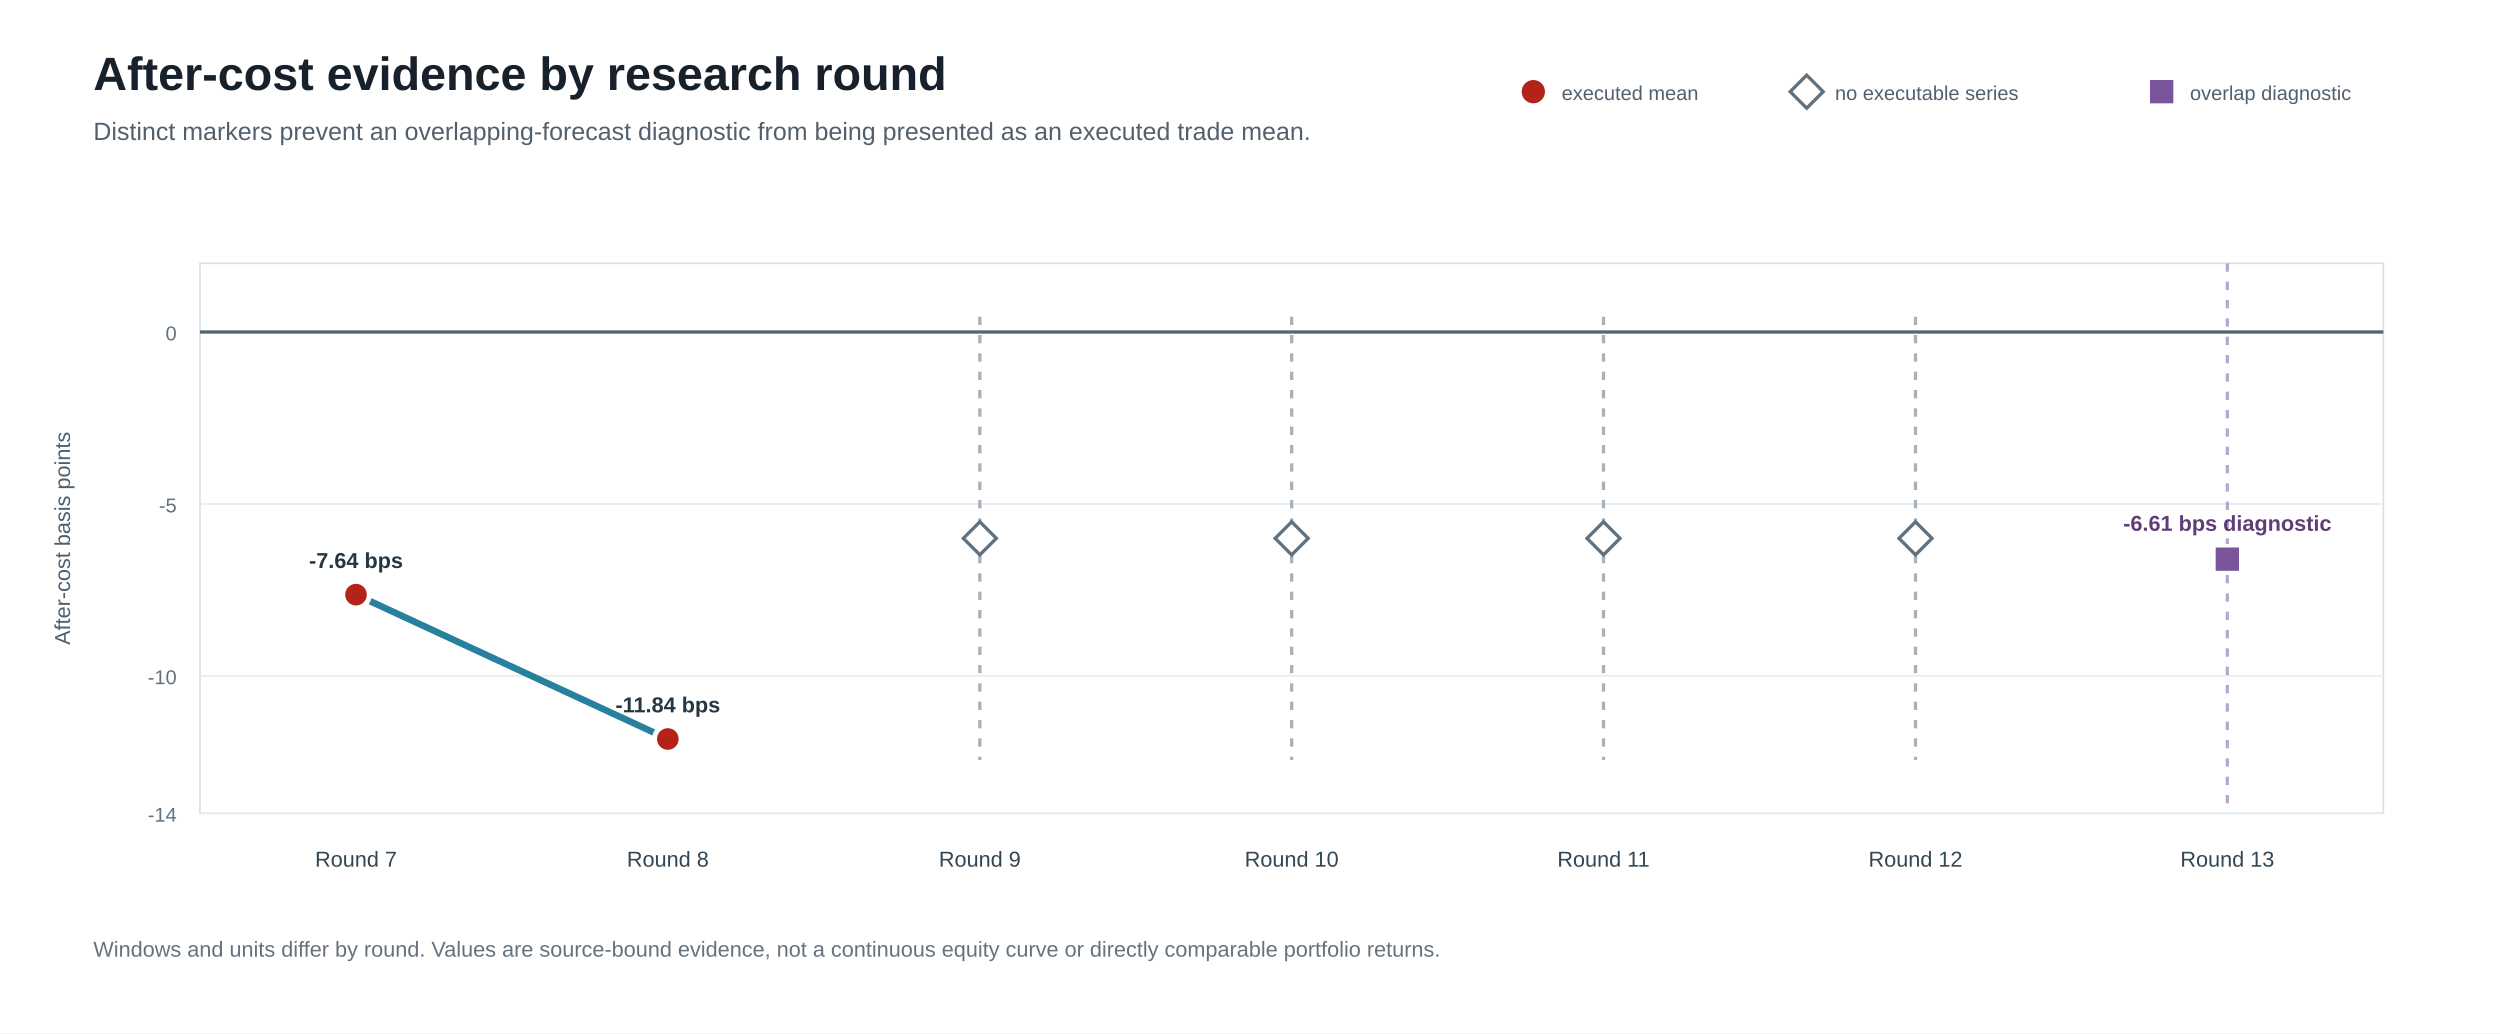
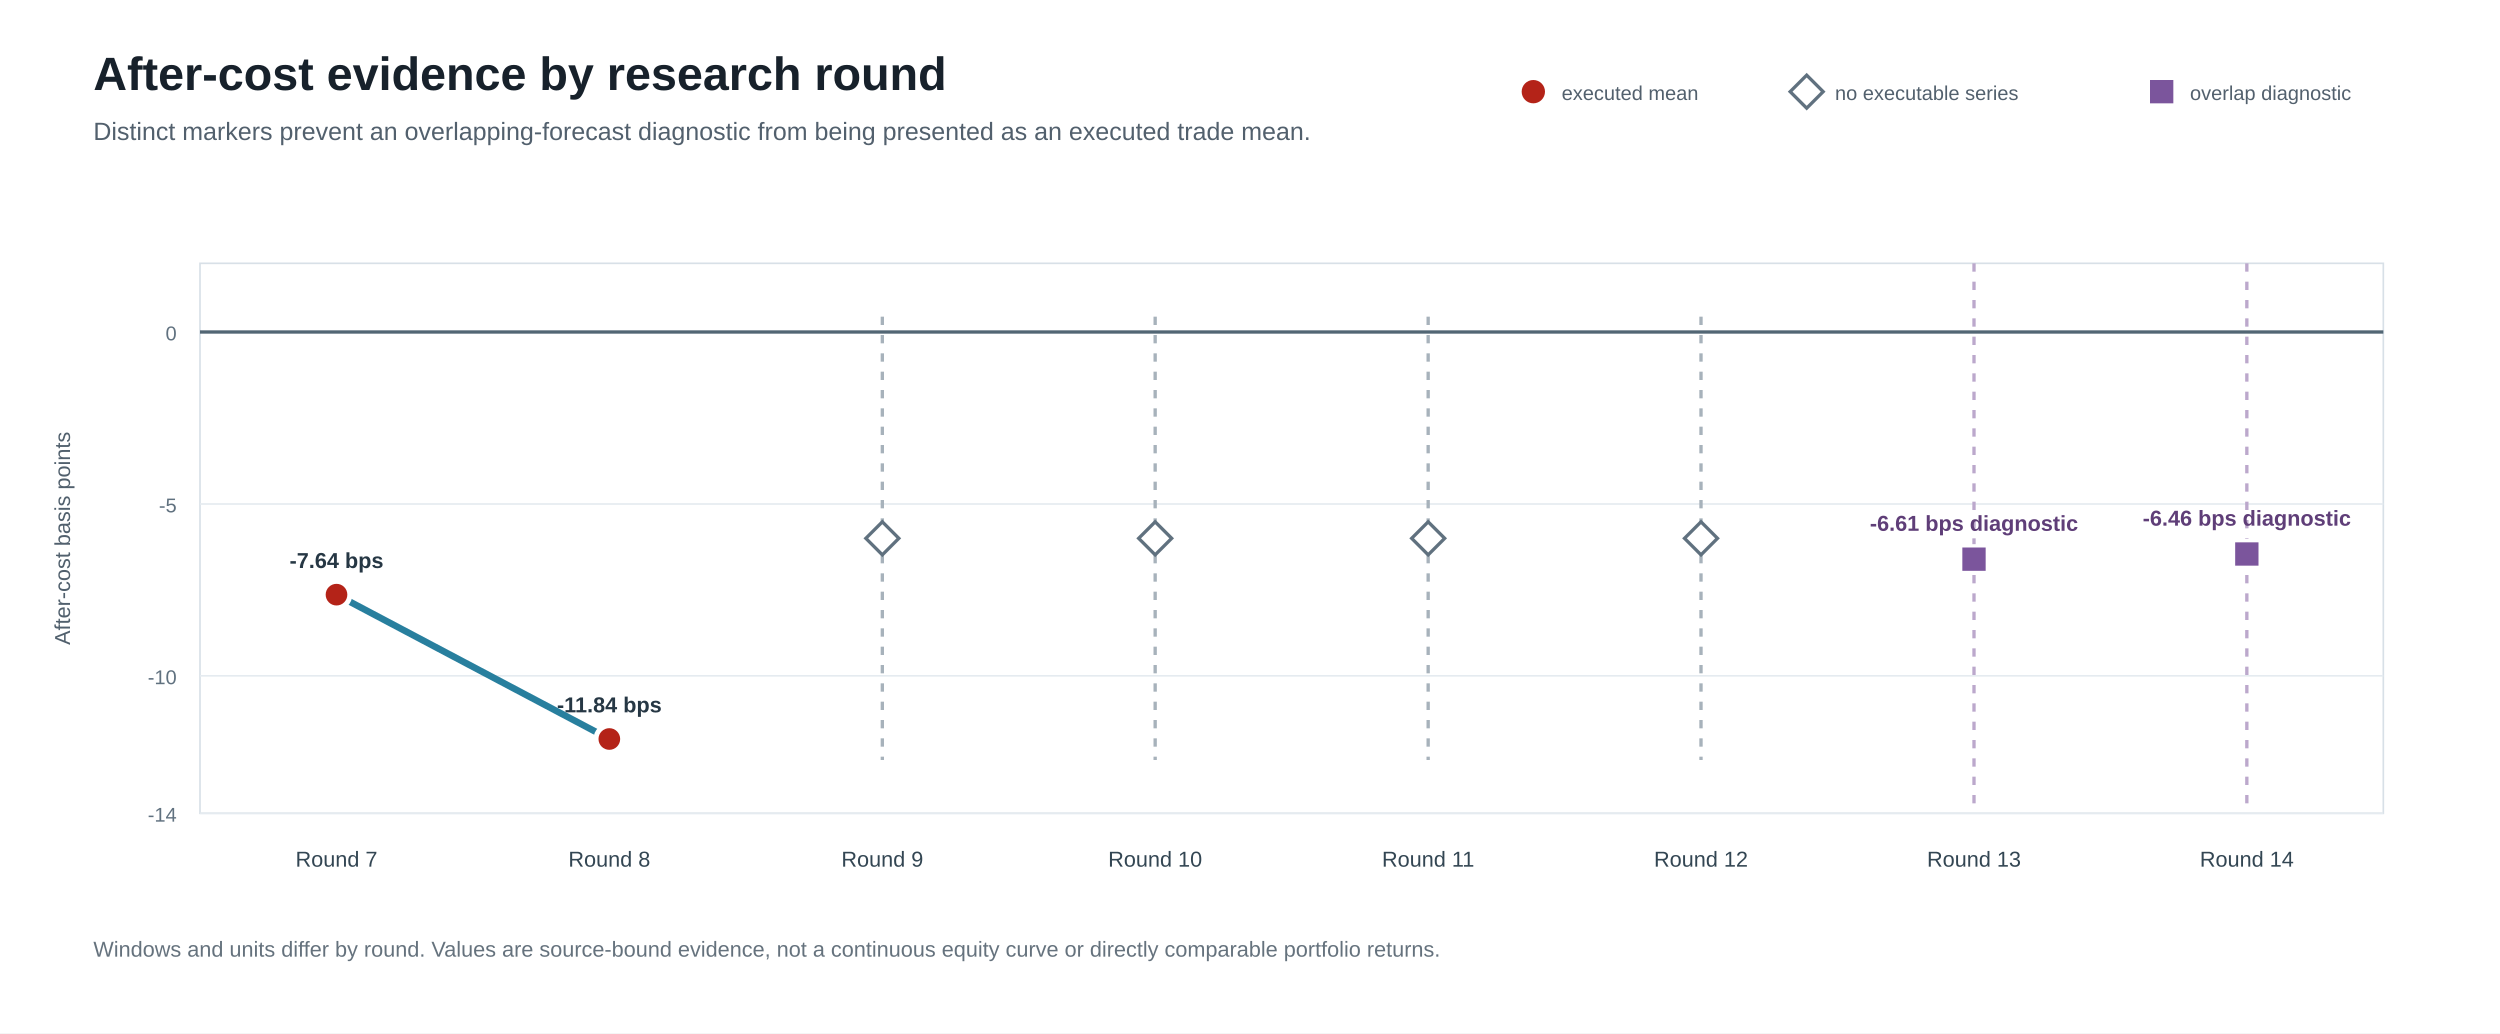
<svg xmlns="http://www.w3.org/2000/svg" width="1500" height="620" viewBox="0 0 1500 620" role="img" aria-labelledby="title desc">
  <rect width="100%" height="100%" fill="#ffffff" />
  <text x="56" y="54" font-family="Segoe UI, Arial, sans-serif" font-size="28" font-weight="700" fill="#17212b">After-cost evidence by research round</text>
  <text x="56" y="84" font-family="Segoe UI, Arial, sans-serif" font-size="15" fill="#52606d">Distinct markers prevent an overlapping-forecast diagnostic from being presented as an executed trade mean.</text>
  <circle cx="920" cy="55" r="7" fill="#b42318" />
  <text x="937" y="60" font-family="Segoe UI, Arial, sans-serif" font-size="12" fill="#52606d">executed mean</text>
  <rect x="1077" y="48" width="14" height="14" fill="#ffffff" stroke="#60717f" stroke-width="2" transform="rotate(45 1084 55)" />
  <text x="1101" y="60" font-family="Segoe UI, Arial, sans-serif" font-size="12" fill="#52606d">no executable series</text>
  <rect x="1290" y="48" width="14" height="14" fill="#7b559c" />
  <text x="1314" y="60" font-family="Segoe UI, Arial, sans-serif" font-size="12" fill="#52606d">overlap diagnostic</text>
  <rect x="120" y="158" width="1310" height="330" fill="#ffffff" stroke="#d8e0e7" />
  <line x1="120" y1="488.0" x2="1430" y2="488.0" stroke="#e5ebf0" stroke-width="1" />
  <text x="106" y="493.0" text-anchor="end" font-family="Segoe UI, Arial, sans-serif" font-size="12" fill="#60717f">-14</text>
  <line x1="120" y1="405.5" x2="1430" y2="405.5" stroke="#e5ebf0" stroke-width="1" />
  <text x="106" y="410.5" text-anchor="end" font-family="Segoe UI, Arial, sans-serif" font-size="12" fill="#60717f">-10</text>
  <line x1="120" y1="302.4" x2="1430" y2="302.4" stroke="#e5ebf0" stroke-width="1" />
  <text x="106" y="307.4" text-anchor="end" font-family="Segoe UI, Arial, sans-serif" font-size="12" fill="#60717f">-5</text>
  <line x1="120" y1="199.2" x2="1430" y2="199.2" stroke="#526674" stroke-width="2" />
  <text x="106" y="204.2" text-anchor="end" font-family="Segoe UI, Arial, sans-serif" font-size="12" fill="#60717f">0</text>
-   <circle cx="213.6" cy="356.8" r="8" fill="#b42318" stroke="#ffffff" stroke-width="3" />
-   <text x="213.6" y="340.8" text-anchor="middle" font-family="Segoe UI, Arial, sans-serif" font-size="13" font-weight="700" fill="#263744">-7.64 bps</text>
-   <text x="213.6" y="520" text-anchor="middle" font-family="Segoe UI, Arial, sans-serif" font-size="13" fill="#334653">Round 7</text>
-   <circle cx="400.7" cy="443.4" r="8" fill="#b42318" stroke="#ffffff" stroke-width="3" />
-   <text x="400.7" y="427.4" text-anchor="middle" font-family="Segoe UI, Arial, sans-serif" font-size="13" font-weight="700" fill="#263744">-11.84 bps</text>
-   <text x="400.7" y="520" text-anchor="middle" font-family="Segoe UI, Arial, sans-serif" font-size="13" fill="#334653">Round 8</text>
-   <line x1="587.9" y1="190" x2="587.9" y2="456" stroke="#a7b2bb" stroke-width="2" stroke-dasharray="5 6" />
-   <rect x="580.9" y="316.0" width="14" height="14" fill="#ffffff" stroke="#60717f" stroke-width="2" transform="rotate(45 587.9 323.0)" />
-   <text x="587.9" y="520" text-anchor="middle" font-family="Segoe UI, Arial, sans-serif" font-size="13" fill="#334653">Round 9</text>
-   <line x1="775.0" y1="190" x2="775.0" y2="456" stroke="#a7b2bb" stroke-width="2" stroke-dasharray="5 6" />
-   <rect x="768.0" y="316.0" width="14" height="14" fill="#ffffff" stroke="#60717f" stroke-width="2" transform="rotate(45 775.0 323.0)" />
-   <text x="775.0" y="520" text-anchor="middle" font-family="Segoe UI, Arial, sans-serif" font-size="13" fill="#334653">Round 10</text>
-   <line x1="962.1" y1="190" x2="962.1" y2="456" stroke="#a7b2bb" stroke-width="2" stroke-dasharray="5 6" />
-   <rect x="955.1" y="316.0" width="14" height="14" fill="#ffffff" stroke="#60717f" stroke-width="2" transform="rotate(45 962.1 323.0)" />
-   <text x="962.1" y="520" text-anchor="middle" font-family="Segoe UI, Arial, sans-serif" font-size="13" fill="#334653">Round 11</text>
-   <line x1="1149.3" y1="190" x2="1149.3" y2="456" stroke="#a7b2bb" stroke-width="2" stroke-dasharray="5 6" />
-   <rect x="1142.3" y="316.0" width="14" height="14" fill="#ffffff" stroke="#60717f" stroke-width="2" transform="rotate(45 1149.3 323.0)" />
-   <text x="1149.3" y="520" text-anchor="middle" font-family="Segoe UI, Arial, sans-serif" font-size="13" fill="#334653">Round 12</text>
-   <line x1="1336.4" y1="158" x2="1336.4" y2="488" stroke="#bca8cc" stroke-width="2" stroke-dasharray="5 6" />
-   <rect x="1328.4" y="327.5" width="16" height="16" fill="#7b559c" stroke="#ffffff" stroke-width="2" />
-   <text x="1336.4" y="318.5" text-anchor="middle" font-family="Segoe UI, Arial, sans-serif" font-size="13" font-weight="700" fill="#5f3e78">-6.61 bps diagnostic</text>
-   <text x="1336.4" y="520" text-anchor="middle" font-family="Segoe UI, Arial, sans-serif" font-size="13" fill="#334653">Round 13</text>
-   <polyline points="213.6,356.8 400.7,443.4" fill="none" stroke="#287f9e" stroke-width="4" />
-   <circle cx="213.6" cy="356.8" r="8" fill="#b42318" stroke="#ffffff" stroke-width="3" />
-   <circle cx="400.7" cy="443.4" r="8" fill="#b42318" stroke="#ffffff" stroke-width="3" />
+   <circle cx="201.9" cy="356.8" r="8" fill="#b42318" stroke="#ffffff" stroke-width="3" />
+   <text x="201.9" y="340.8" text-anchor="middle" font-family="Segoe UI, Arial, sans-serif" font-size="13" font-weight="700" fill="#263744">-7.64 bps</text>
+   <text x="201.9" y="520" text-anchor="middle" font-family="Segoe UI, Arial, sans-serif" font-size="13" fill="#334653">Round 7</text>
+   <circle cx="365.6" cy="443.4" r="8" fill="#b42318" stroke="#ffffff" stroke-width="3" />
+   <text x="365.6" y="427.4" text-anchor="middle" font-family="Segoe UI, Arial, sans-serif" font-size="13" font-weight="700" fill="#263744">-11.84 bps</text>
+   <text x="365.6" y="520" text-anchor="middle" font-family="Segoe UI, Arial, sans-serif" font-size="13" fill="#334653">Round 8</text>
+   <line x1="529.4" y1="190" x2="529.4" y2="456" stroke="#a7b2bb" stroke-width="2" stroke-dasharray="5 6" />
+   <rect x="522.4" y="316.0" width="14" height="14" fill="#ffffff" stroke="#60717f" stroke-width="2" transform="rotate(45 529.4 323.0)" />
+   <text x="529.4" y="520" text-anchor="middle" font-family="Segoe UI, Arial, sans-serif" font-size="13" fill="#334653">Round 9</text>
+   <line x1="693.1" y1="190" x2="693.1" y2="456" stroke="#a7b2bb" stroke-width="2" stroke-dasharray="5 6" />
+   <rect x="686.1" y="316.0" width="14" height="14" fill="#ffffff" stroke="#60717f" stroke-width="2" transform="rotate(45 693.1 323.0)" />
+   <text x="693.1" y="520" text-anchor="middle" font-family="Segoe UI, Arial, sans-serif" font-size="13" fill="#334653">Round 10</text>
+   <line x1="856.9" y1="190" x2="856.9" y2="456" stroke="#a7b2bb" stroke-width="2" stroke-dasharray="5 6" />
+   <rect x="849.9" y="316.0" width="14" height="14" fill="#ffffff" stroke="#60717f" stroke-width="2" transform="rotate(45 856.9 323.0)" />
+   <text x="856.9" y="520" text-anchor="middle" font-family="Segoe UI, Arial, sans-serif" font-size="13" fill="#334653">Round 11</text>
+   <line x1="1020.6" y1="190" x2="1020.6" y2="456" stroke="#a7b2bb" stroke-width="2" stroke-dasharray="5 6" />
+   <rect x="1013.6" y="316.0" width="14" height="14" fill="#ffffff" stroke="#60717f" stroke-width="2" transform="rotate(45 1020.6 323.0)" />
+   <text x="1020.6" y="520" text-anchor="middle" font-family="Segoe UI, Arial, sans-serif" font-size="13" fill="#334653">Round 12</text>
+   <line x1="1184.4" y1="158" x2="1184.4" y2="488" stroke="#bca8cc" stroke-width="2" stroke-dasharray="5 6" />
+   <rect x="1176.4" y="327.5" width="16" height="16" fill="#7b559c" stroke="#ffffff" stroke-width="2" />
+   <text x="1184.4" y="318.5" text-anchor="middle" font-family="Segoe UI, Arial, sans-serif" font-size="13" font-weight="700" fill="#5f3e78">-6.61 bps diagnostic</text>
+   <text x="1184.4" y="520" text-anchor="middle" font-family="Segoe UI, Arial, sans-serif" font-size="13" fill="#334653">Round 13</text>
+   <line x1="1348.1" y1="158" x2="1348.1" y2="488" stroke="#bca8cc" stroke-width="2" stroke-dasharray="5 6" />
+   <rect x="1340.1" y="324.4" width="16" height="16" fill="#7b559c" stroke="#ffffff" stroke-width="2" />
+   <text x="1348.1" y="315.4" text-anchor="middle" font-family="Segoe UI, Arial, sans-serif" font-size="13" font-weight="700" fill="#5f3e78">-6.46 bps diagnostic</text>
+   <text x="1348.1" y="520" text-anchor="middle" font-family="Segoe UI, Arial, sans-serif" font-size="13" fill="#334653">Round 14</text>
+   <polyline points="201.9,356.8 365.6,443.4" fill="none" stroke="#287f9e" stroke-width="4" />
+   <circle cx="201.9" cy="356.8" r="8" fill="#b42318" stroke="#ffffff" stroke-width="3" />
+   <circle cx="365.6" cy="443.4" r="8" fill="#b42318" stroke="#ffffff" stroke-width="3" />
  <text x="42" y="323" transform="rotate(-90 42 323)" text-anchor="middle" font-family="Segoe UI, Arial, sans-serif" font-size="13" fill="#51606d">After-cost basis points</text>
  <text x="56" y="574" font-family="Segoe UI, Arial, sans-serif" font-size="13" fill="#65727d">Windows and units differ by round. Values are source-bound evidence, not a continuous equity curve or directly comparable portfolio returns.</text>
</svg>
